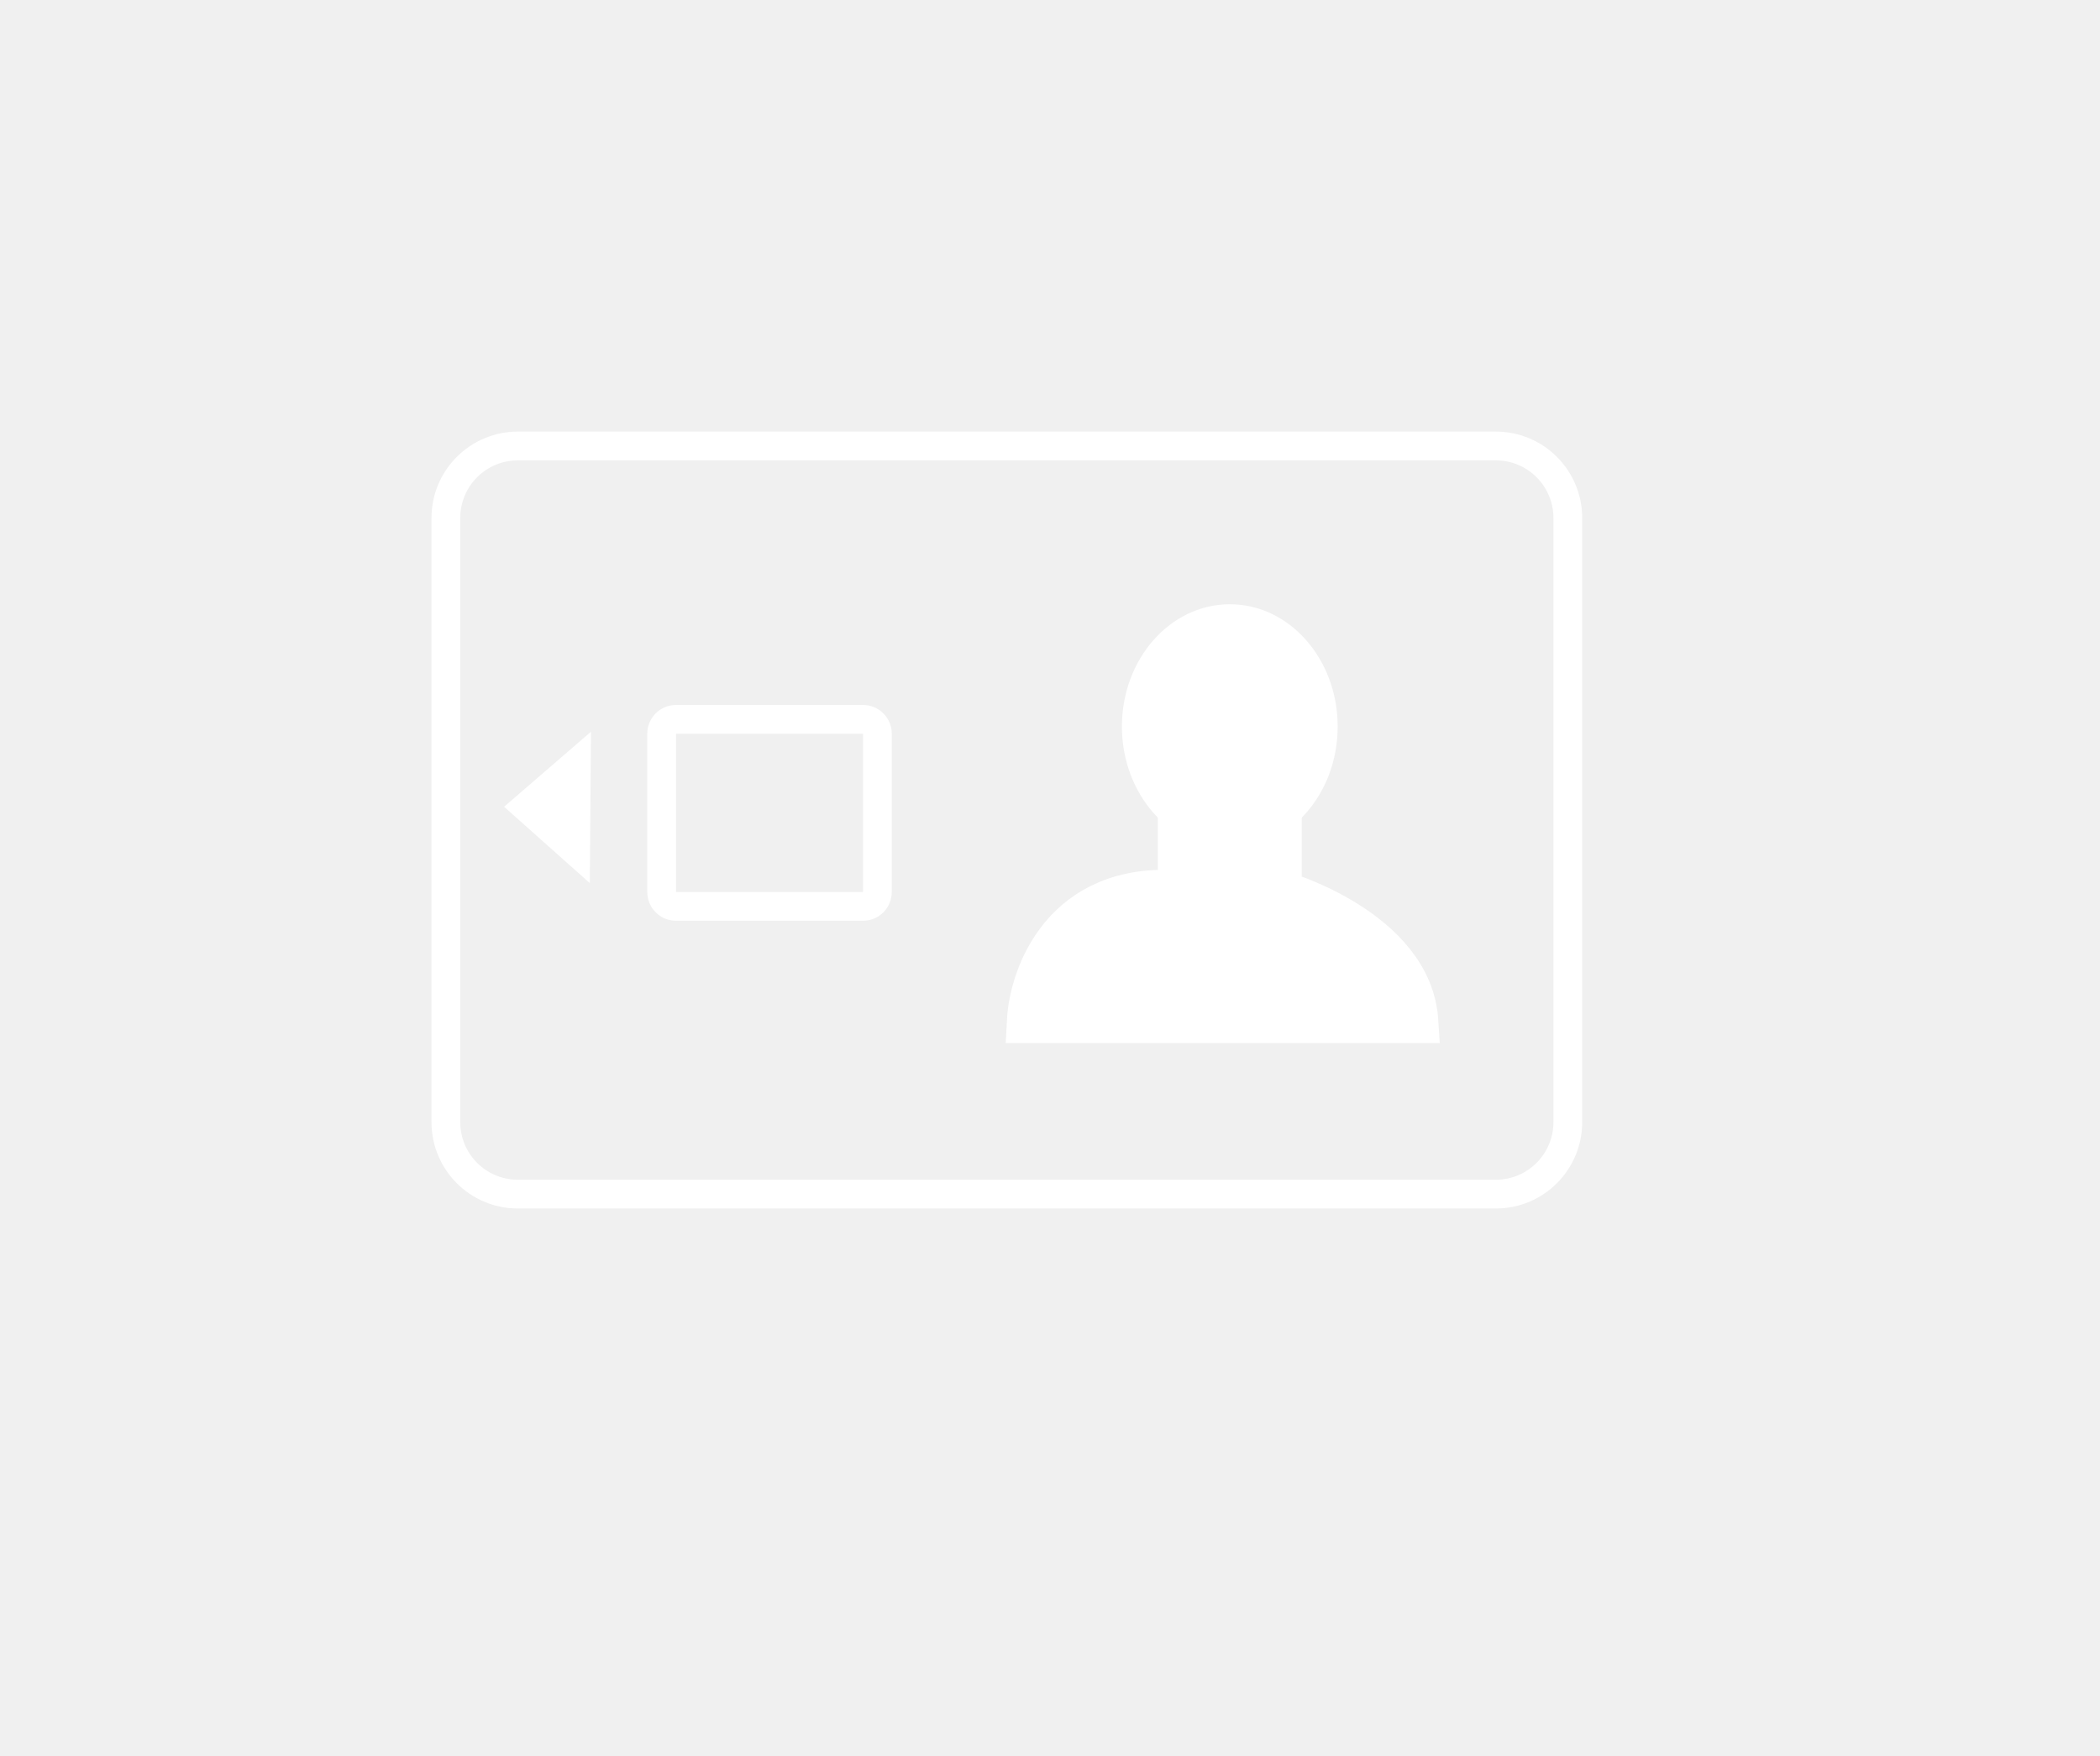
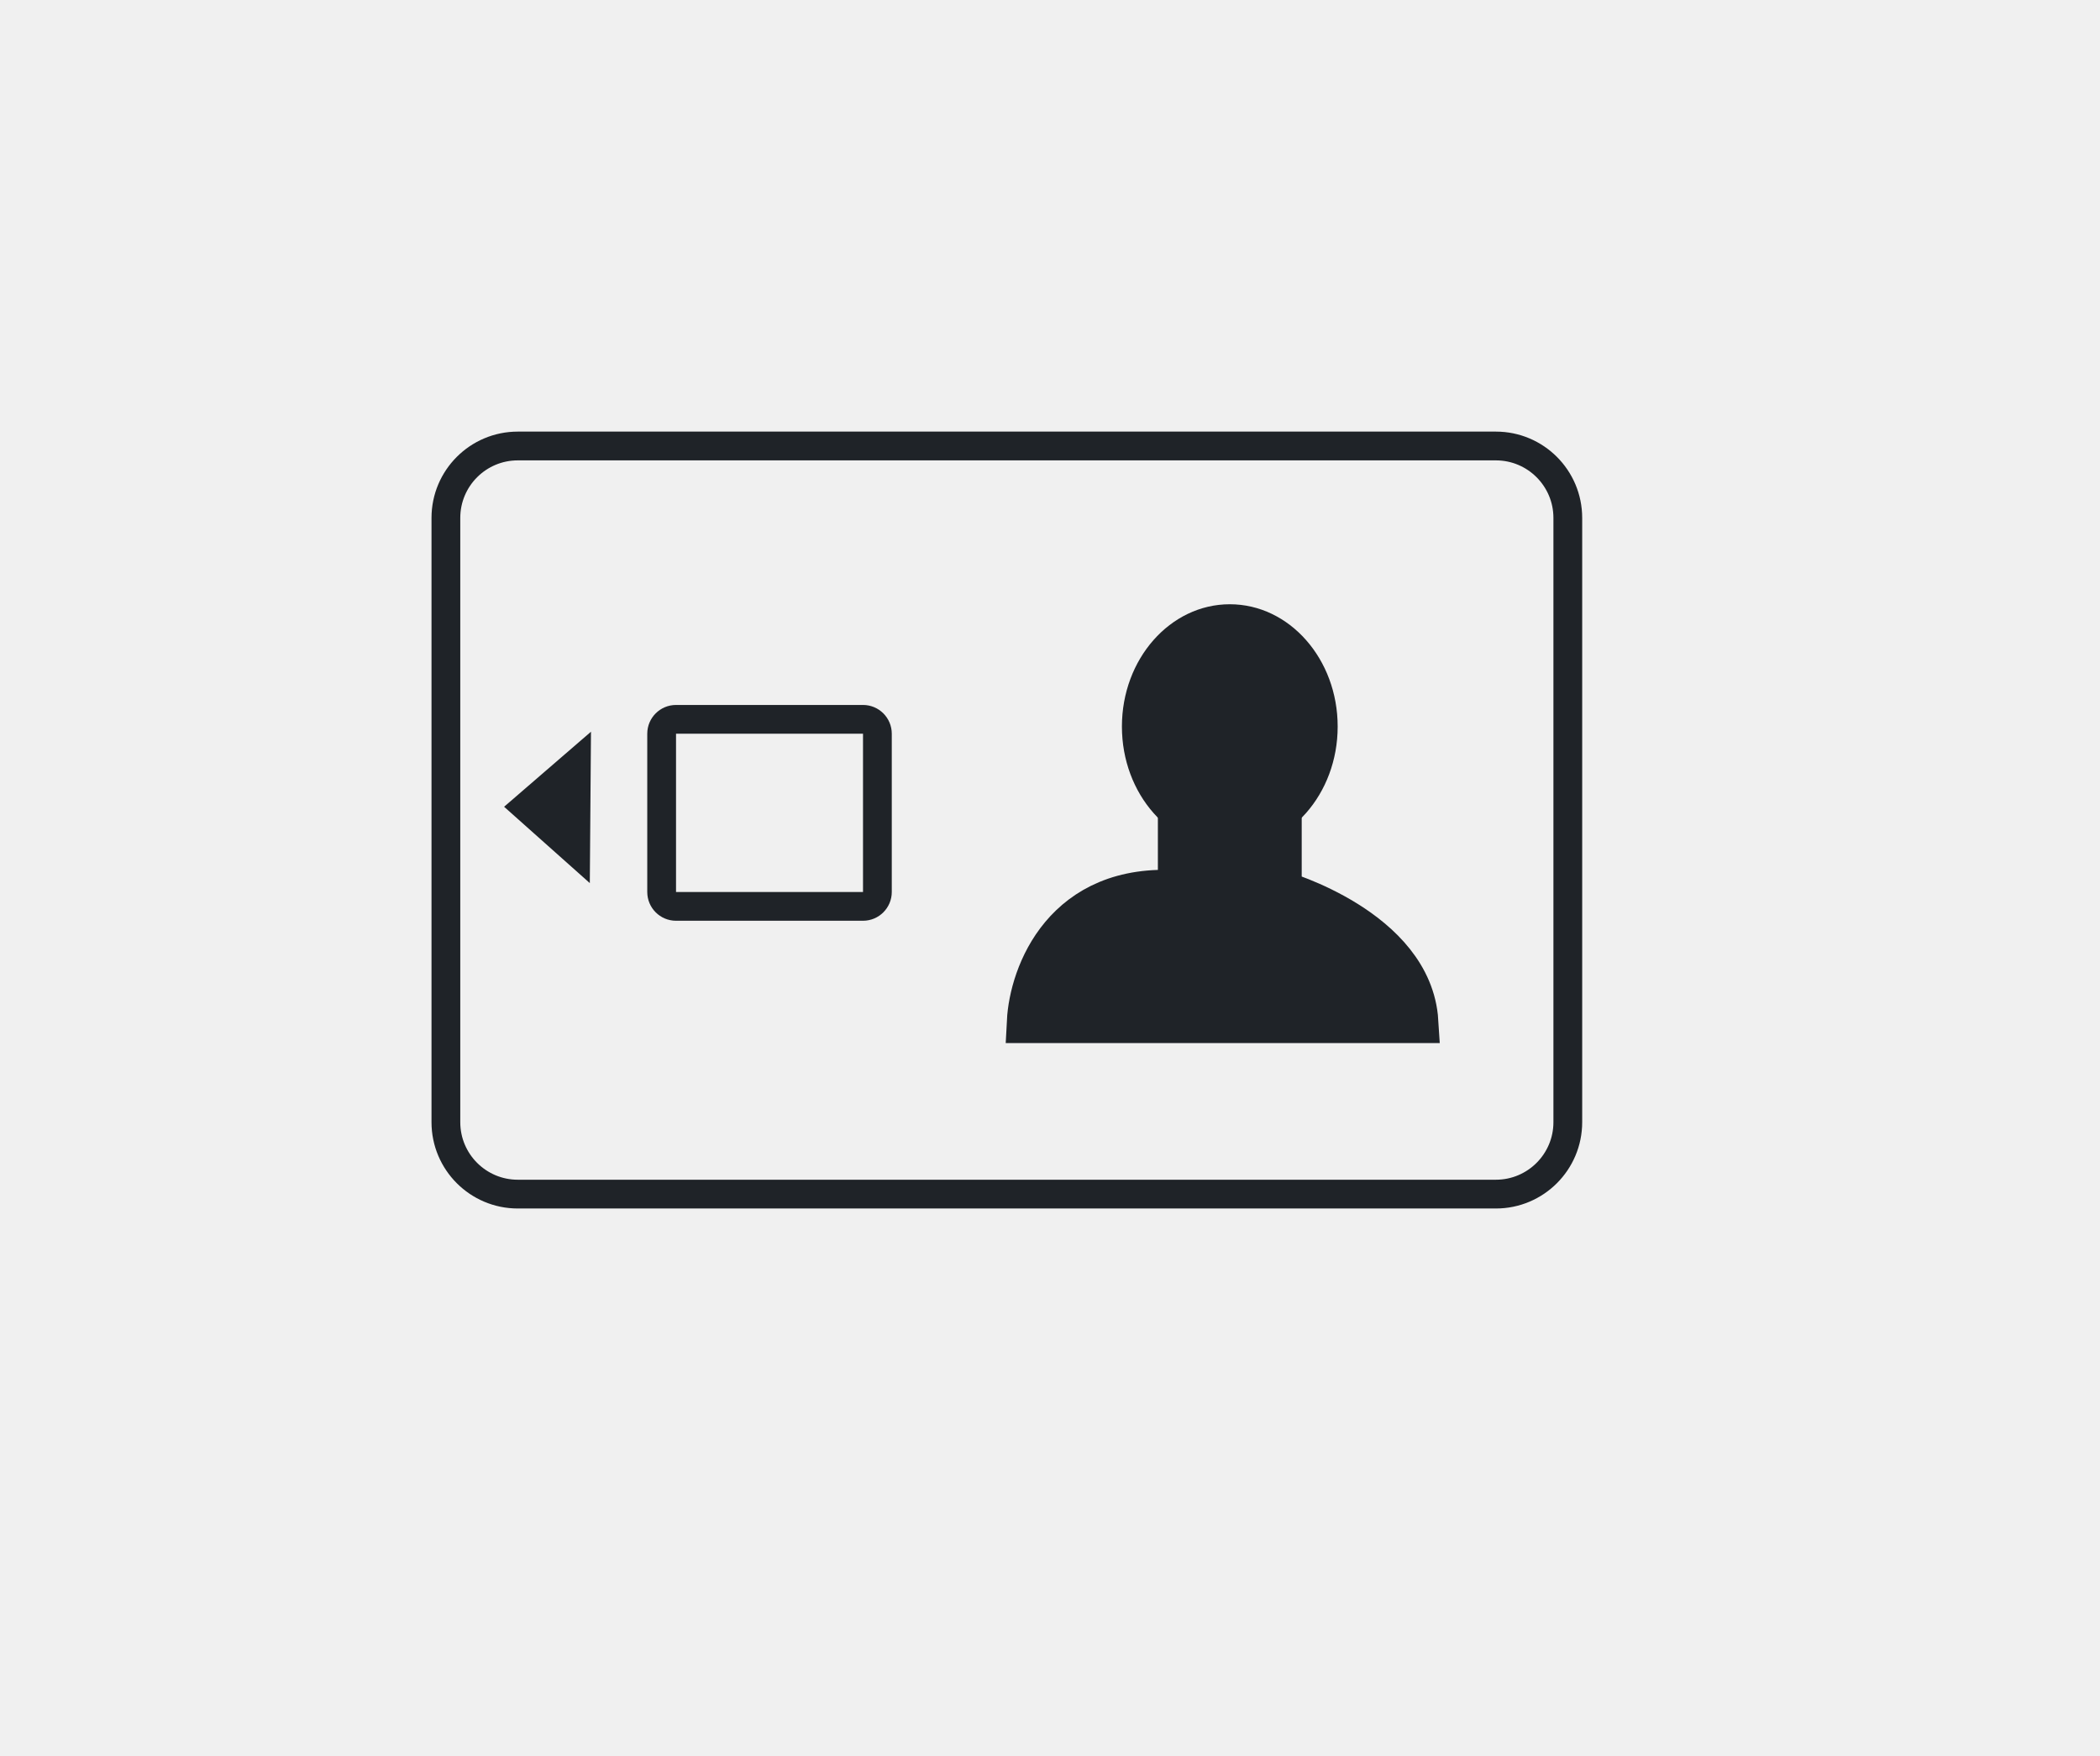
<svg xmlns="http://www.w3.org/2000/svg" width="146" height="122" viewBox="0 0 146 122" fill="none">
-   <path d="M89 58V62C89 62 98.1 64.6 98.5 71H71.5C71.667 67.746 74 61.391 82 62V56.5L89 58Z" fill="white" stroke="white" stroke-width="3" />
-   <rect x="31" y="31" width="78" height="52" rx="5" stroke="white" stroke-width="2" />
-   <rect x="46" y="50" width="15" height="13" rx="1" stroke="white" stroke-width="2" />
-   <path d="M35.047 56.076L41.087 50.86L41.006 61.383L35.047 56.076Z" fill="white" />
-   <ellipse cx="85.5" cy="50.5" rx="7.5" ry="8.5" fill="white" />
+   <path d="M89 58V62C89 62 98.1 64.6 98.5 71H71.5C71.667 67.746 74 61.391 82 62V56.5L89 58Z" fill="#1F2328" stroke="#1F2328" stroke-width="3" />
+   <rect x="31" y="31" width="78" height="52" rx="5" stroke="#1F2328" stroke-width="2" />
+   <rect x="46" y="50" width="15" height="13" rx="1" stroke="#1F2328" stroke-width="2" />
+   <path d="M35.047 56.076L41.087 50.86L41.006 61.383L35.047 56.076Z" fill="#1F2328" />
+   <ellipse cx="85.5" cy="50.5" rx="7.5" ry="8.5" fill="#1F2328" />
</svg>
